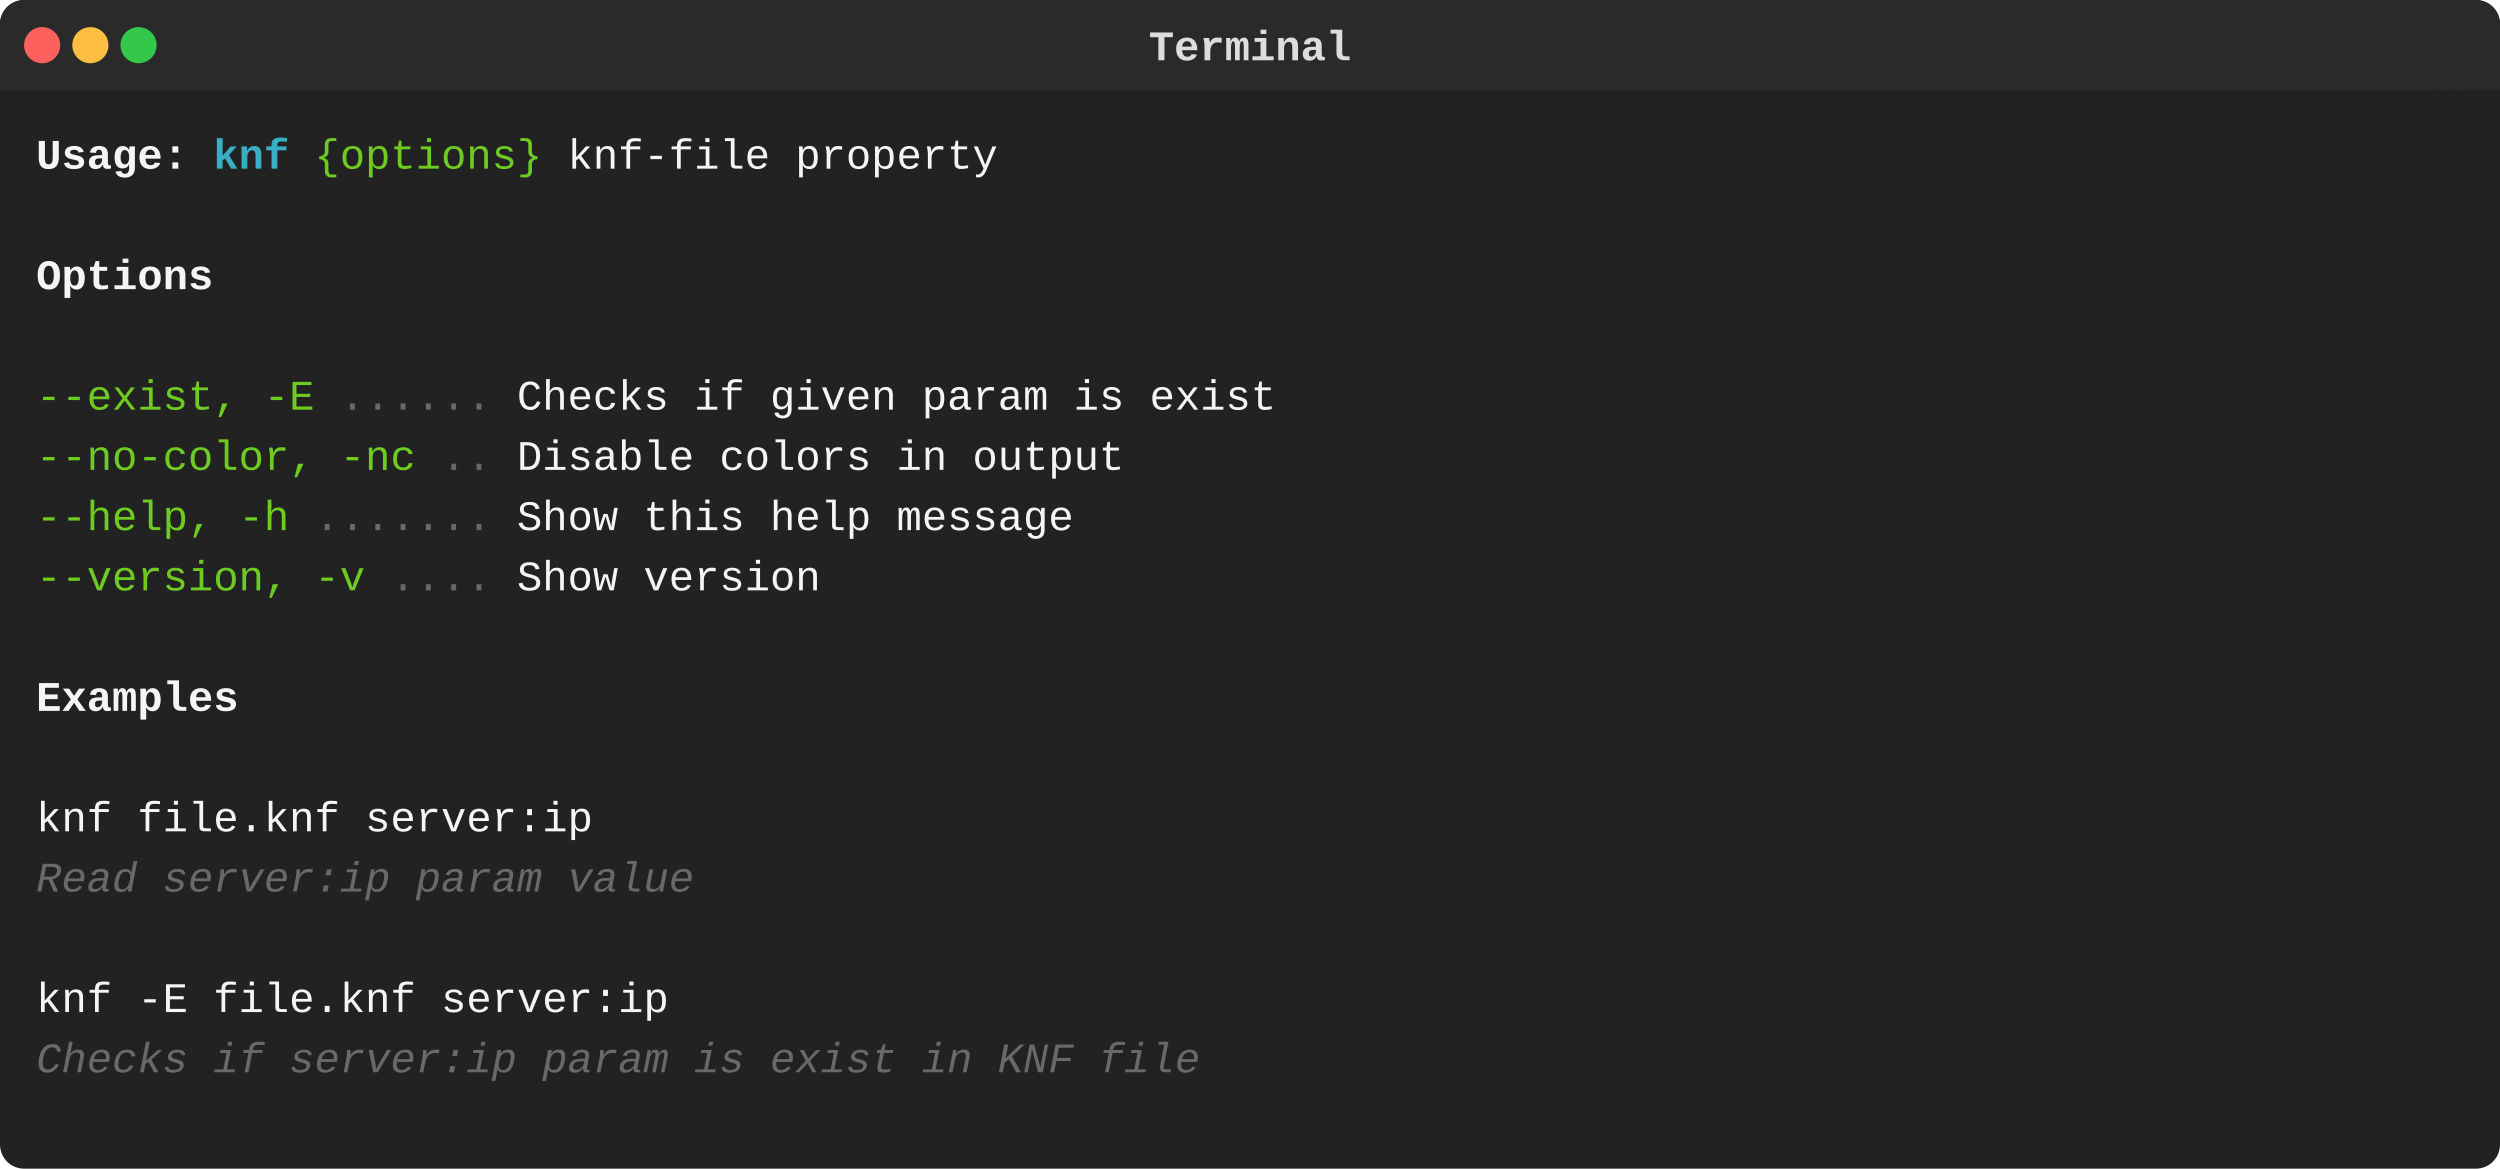
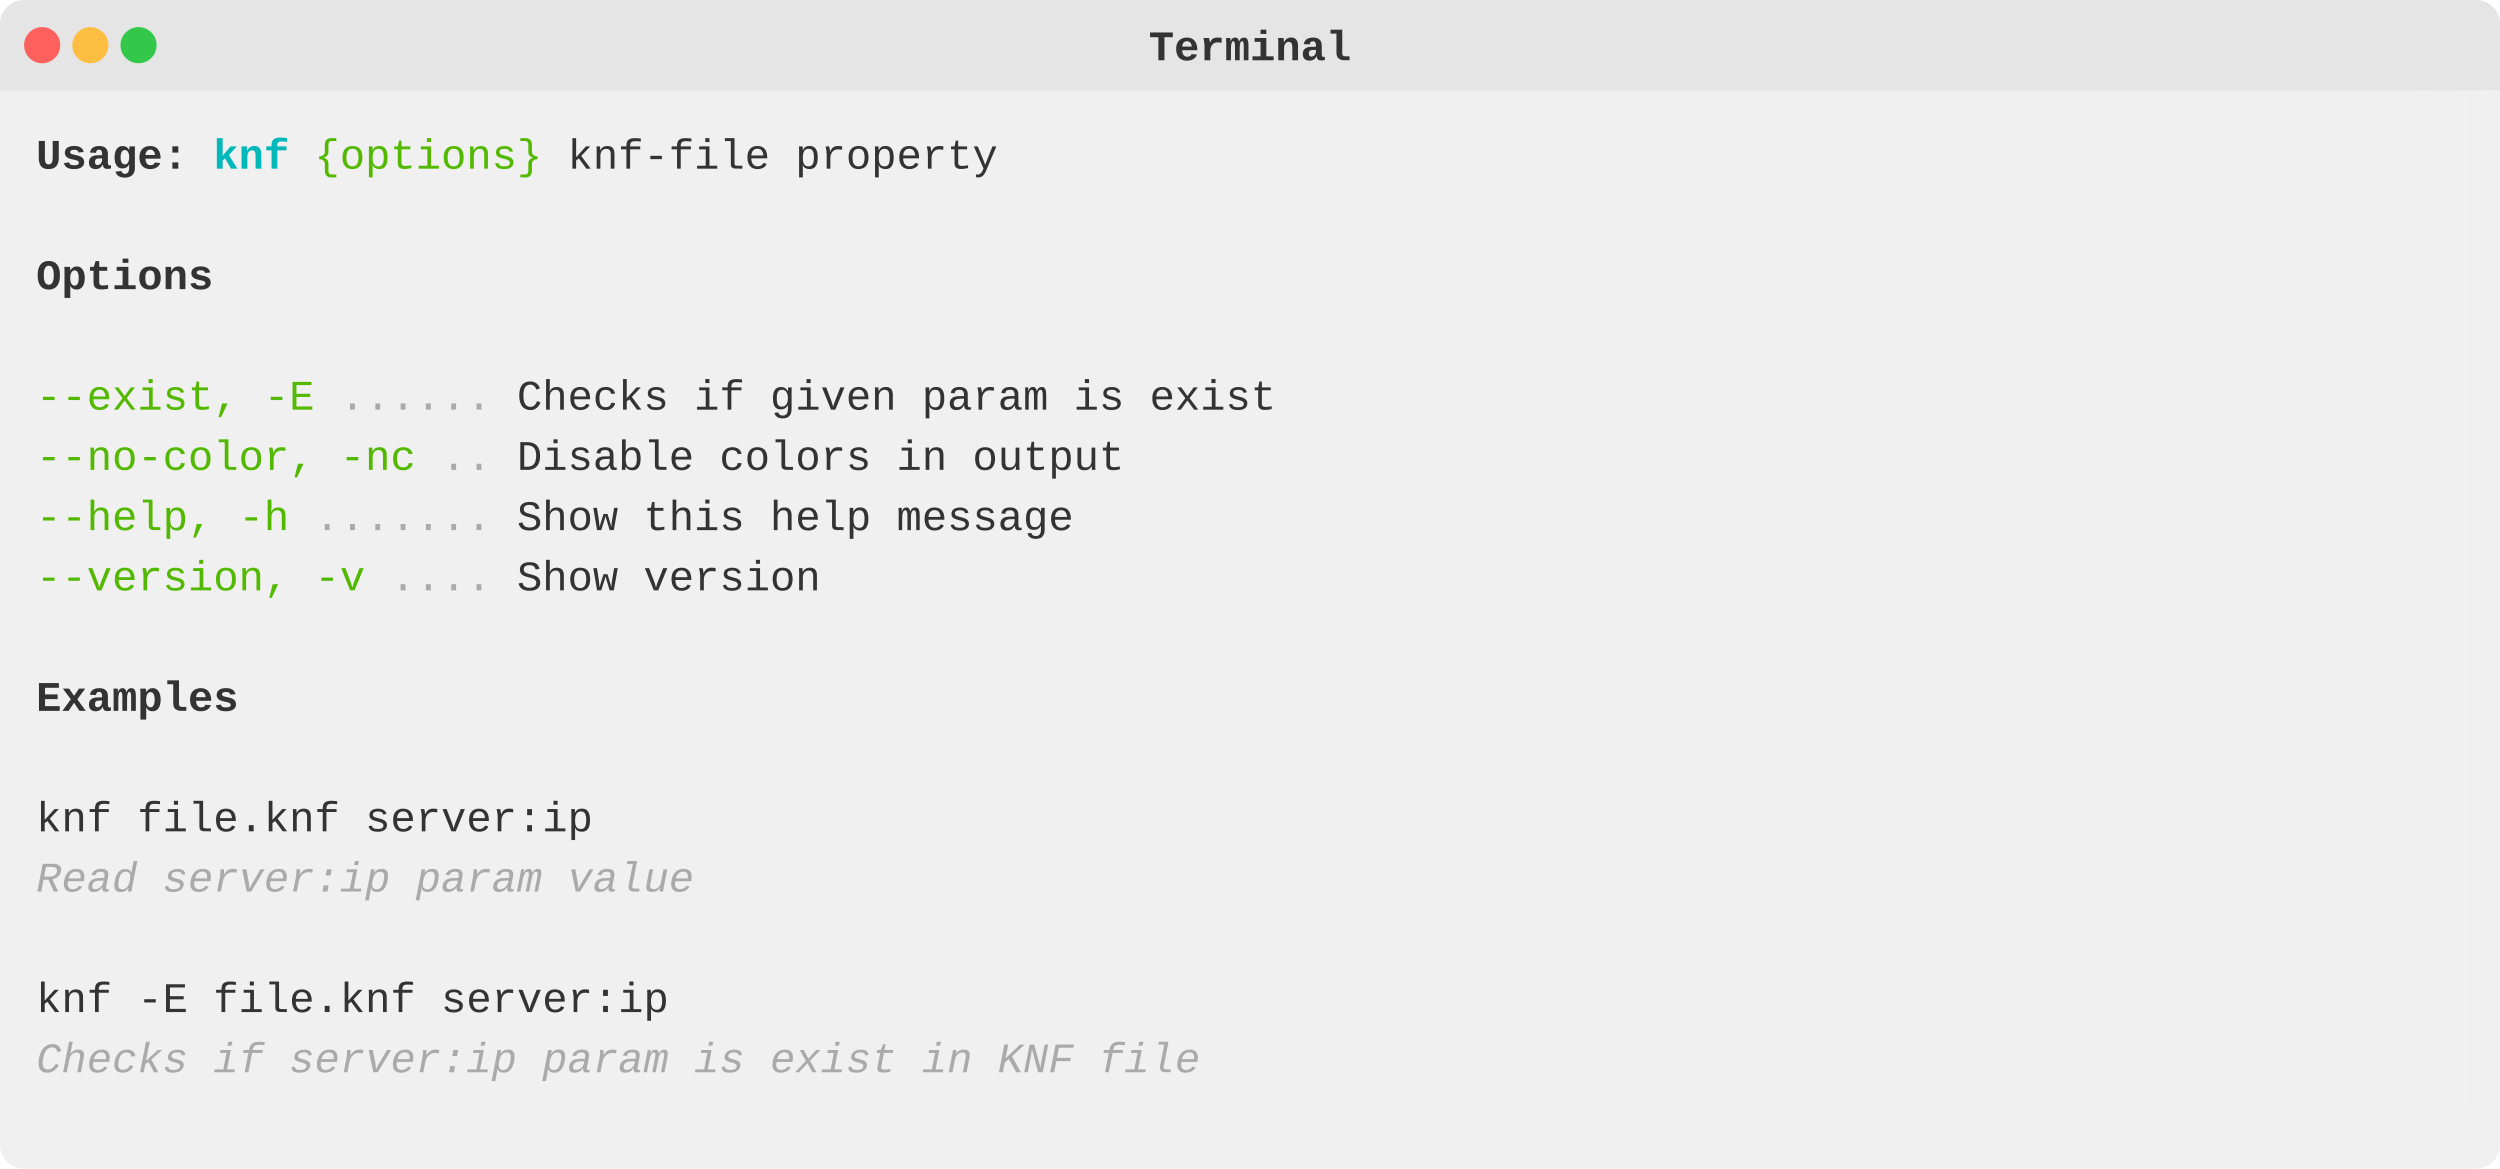
<svg xmlns="http://www.w3.org/2000/svg" width="830" height="388" viewBox="0 0 830 388" fill="none">
  <defs>
    <linearGradient id="fog" x1="0" x2="1" y1="0" y2="0">
      <stop offset="0%" class="bg" stop-opacity="0" />
      <stop offset="98%" class="bg" stop-opacity="1" />
    </linearGradient>
  </defs>
  <style>
    text { font-family: ui-monospace, 'JetBrains Mono', 'Fira Code', 'Iosevka', SFMono-Regular, 'SF Mono', Menlo, Consolas, 'Liberation Mono', monospace; font-size: 14px; font-display: swap; white-space: pre; }
    tspan { white-space: pre; }

    .bold { font-weight: bold; }
    .italic { font-style: italic; }
    .underline { text-decoration-line: underline; }
    .dim { opacity: 0.75; }
    .terminal { font-weight: bold; }

+     text { fill: #333; }
+     .terminal { fill: #333; }
+     .bg { fill: #F0F0F0; stop-color: #F0F0F0; }
+     .window { fill: #E5E5E5; }
+     tspan.r { fill: #BA0000; }
+     tspan.g { fill: #53B900; }
+     tspan.y { fill: #BA9B00; }
+     tspan.b { fill: #0060BA; }
+     tspan.m { fill: #BA00AD; }
+     tspan.c { fill: #00B7BA; }
+     tspan.LG { fill: #696969; }
+     tspan.DG { fill: #AAA; }
+     tspan.R { fill: #EA4B4B; }
+     tspan.G { fill: #88DB43; }
+     tspan.Y { fill: #D3BA3B; }
+     tspan.B { fill: #3890E2; }
+     tspan.M { fill: #DB3BD0; }
+     tspan.C { fill: #39D8DB; }
+     tspan.W { fill: #BEBEBE; }
+     ::-moz-selection { color: #222; fill: #222; background: #CCC; }
+     ::selection { color: #222; fill: #222; background: #CCC; }
+ 
+     @media (prefers-color-scheme: dark) {
    text { fill: #F5F5F5; }
    .terminal { fill: #DDD; }
    .bg { fill: #222; stop-color: #222; }
    .window { fill: #2A2A2A; }
    tspan.r { fill: #D22424; }
    tspan.g { fill: #6DCB21; }
    tspan.y { fill: #DAC425; }
    tspan.b { fill: #5C9AD8; }
    tspan.m { fill: #B6419E; }
    tspan.c { fill: #38AFC5; }
    tspan.LG { fill: #AAA; }
    tspan.DG { fill: #696969; }
    tspan.R { fill: #EF5A56; }
    tspan.G { fill: #49E471; }
    tspan.Y { fill: #E3E342; }
    tspan.B { fill: #7AAAE4; }
    tspan.M { fill: #B853D9; }
    tspan.C { fill: #5FD5DE; }
    tspan.W { fill: #BEBEBE; }
    ::-moz-selection { color: #CCC; fill: #CCC; background: #444; }
    ::selection { color: #CCC; fill: #CCC; background: #444; }
- 
+     }
  </style>
  <rect width="830" height="388" x="0" y="0" rx="8" ry="8" class="bg" />
  <path class="window" d="M8 0h814a8 8 0 0 1 8 8v22H0V8a8 8 0 0 1 8-8Z" shape="rect 0 0 830 30 8 8 0 0 1@c79e7e5e" />
  <circle r="6" cx="14" cy="15" fill="#FC615D" />
  <circle r="6" cx="30" cy="15" fill="#FDBE41" />
  <circle r="6" cx="46" cy="15" fill="#34C84A" />
  <text x="50%" y="20" text-anchor="middle">
    <tspan class="terminal">Terminal</tspan>
  </text>
  <text x="12" y="56">
    <tspan class="bold">Usage:</tspan>
    <tspan class="bold c">knf</tspan>
    <tspan class="g">{options}</tspan> knf-file property</text>
  <text x="12" y="96">
    <tspan class="bold">Options</tspan>
  </text>
  <text x="12" y="136">
    <tspan class="g">--exist, -E</tspan>
    <tspan class="DG">......</tspan> Checks if given param is exist</text>
  <text x="12" y="156">
    <tspan class="g">--no-color, -nc</tspan>
    <tspan class="DG">..</tspan> Disable colors in output</text>
  <text x="12" y="176">
    <tspan class="g">--help, -h</tspan>
    <tspan class="DG">.......</tspan> Show this help message</text>
  <text x="12" y="196">
    <tspan class="g">--version, -v</tspan>
    <tspan class="DG">....</tspan> Show version</text>
  <text x="12" y="236">
    <tspan class="bold">Examples</tspan>
  </text>
  <text x="12" y="276">  knf file.knf server:ip</text>
  <text x="12" y="296">
    <tspan class="italic DG">Read server:ip param value</tspan>
  </text>
  <text x="12" y="336">  knf -E file.knf server:ip</text>
  <text x="12" y="356">
    <tspan class="italic DG">Checks if server:ip param is exist in KNF file</tspan>
  </text>
  <rect x="800" y="30" width="30.3" height="338" fill="url(#fog)" />
</svg>
